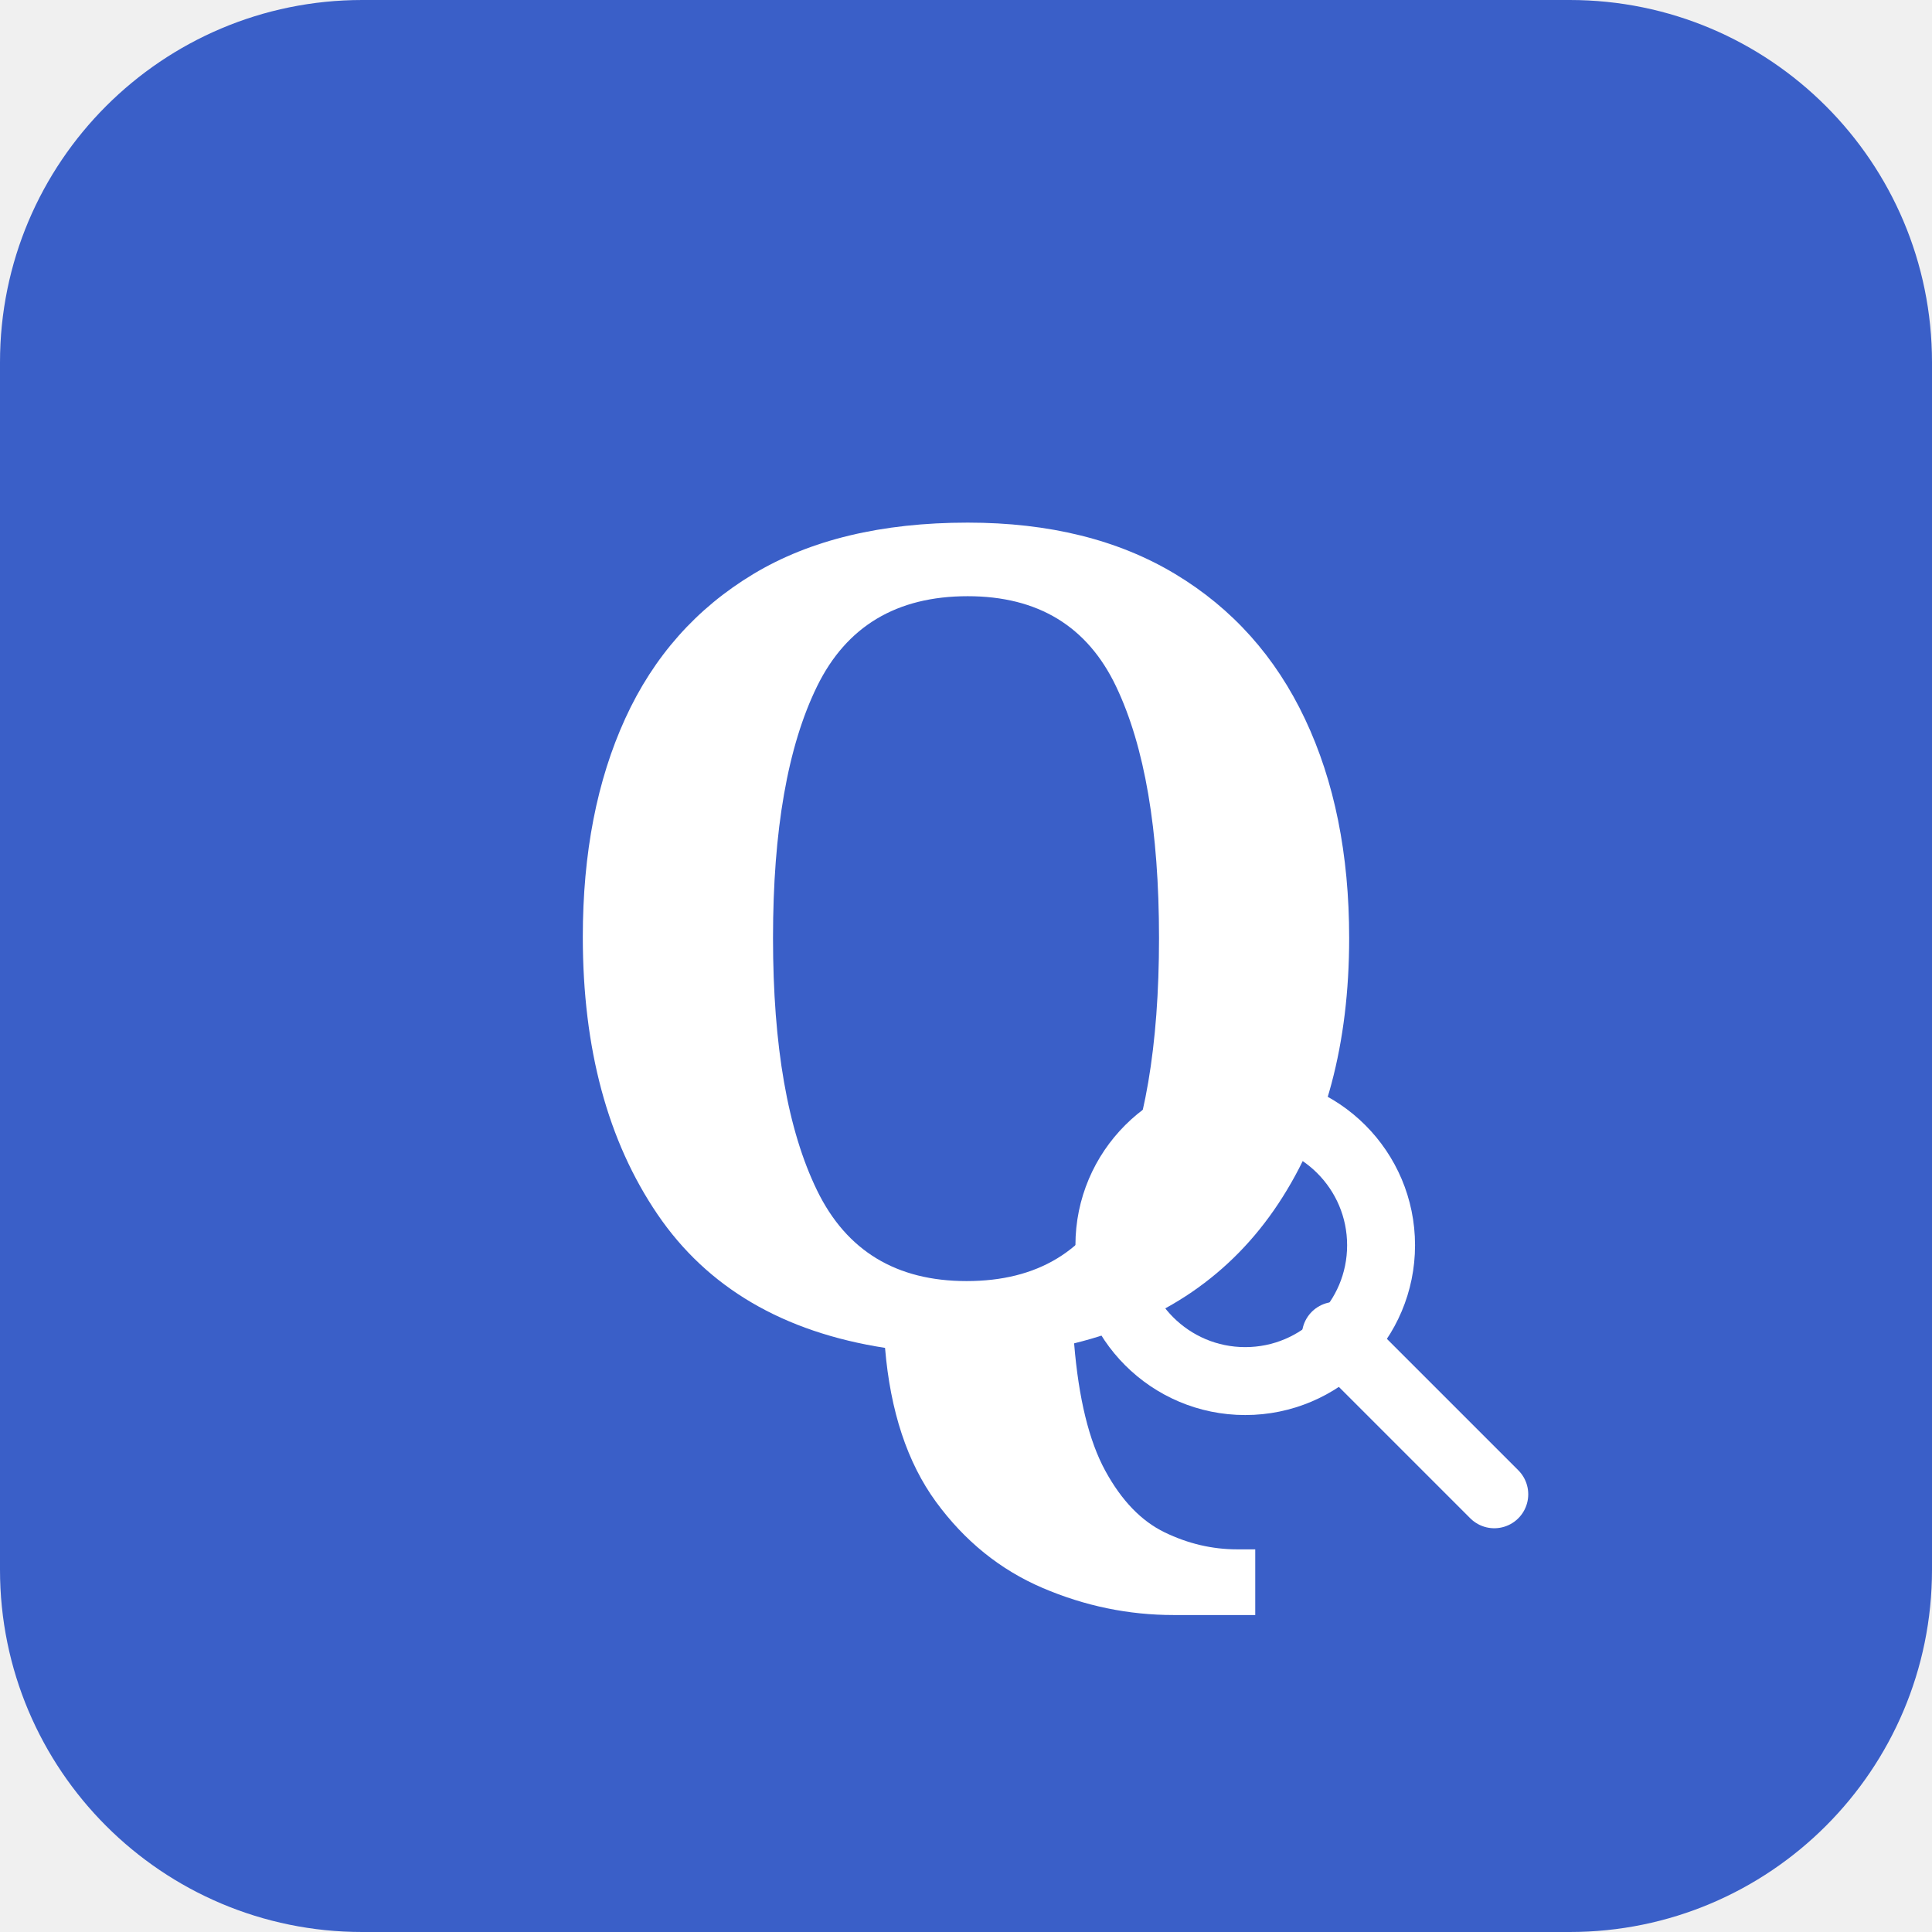
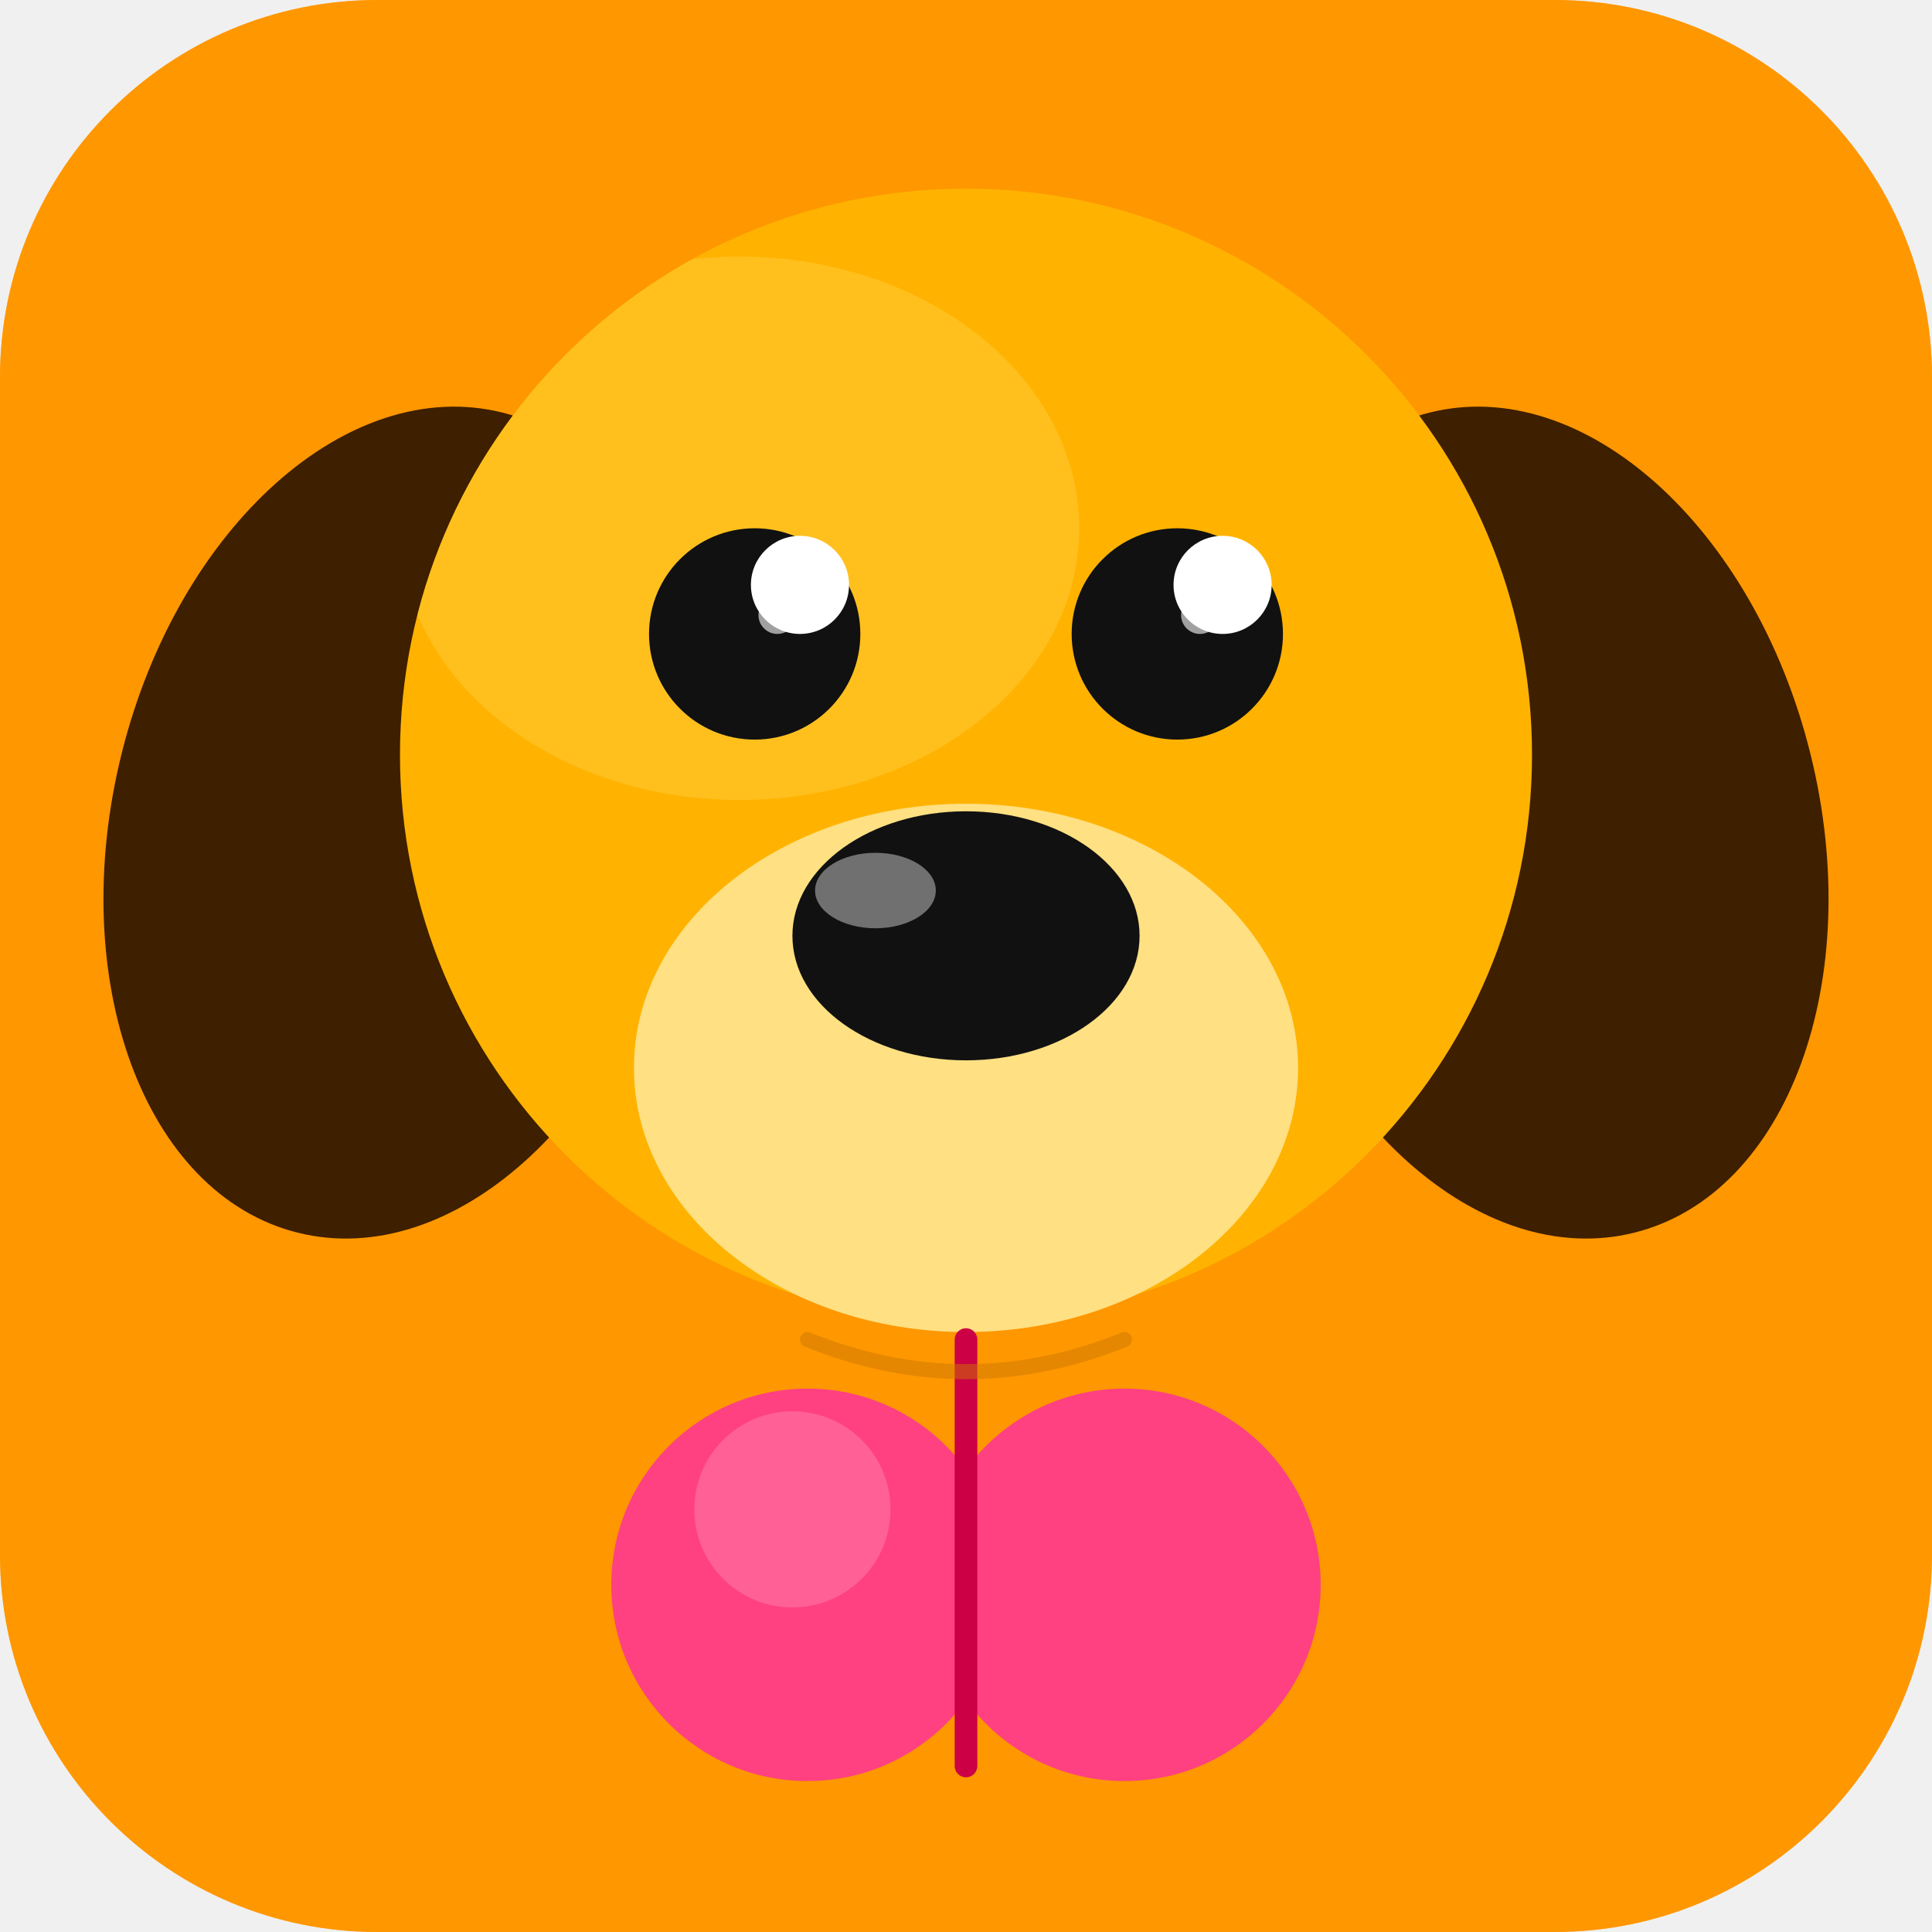
<svg xmlns="http://www.w3.org/2000/svg" viewBox="0 0 512 512">
-   <rect width="512" height="512" rx="96" fill="#3a5fc8" />
-   <text x="256" y="356" font-family="Georgia, serif" font-size="300" font-weight="700" text-anchor="middle" fill="white">Q</text>
-   <circle cx="330" cy="330" r="36" fill="none" stroke="white" stroke-width="18" />
-   <line x1="354" y1="354" x2="396" y2="396" stroke="white" stroke-width="18" stroke-linecap="round" />
+   <defs>
+     <clipPath id="head">
+       <circle cx="256" cy="200" r="150" />
+     </clipPath>
+     <clipPath id="rnd">
+       <rect width="512" height="512" rx="100" />
+     </clipPath>
+   </defs>
+   <rect width="512" height="512" rx="100" fill="#FF8F00" />
+   <rect width="512" height="512" rx="100" fill="#FFA000" opacity="0.5" />
+   <g clip-path="url(#rnd)">
+     <ellipse cx="106" cy="218" rx="76" ry="112" transform="rotate(14,106,218)" fill="#3E1F00" />
+     <ellipse cx="406" cy="218" rx="76" ry="112" transform="rotate(-14,406,218)" fill="#3E1F00" />
+     <circle cx="256" cy="200" r="150" fill="#FFB300" />
+     <ellipse cx="196" cy="140" rx="90" ry="72" fill="#FFD54F" opacity="0.38" clip-path="url(#head)" />
+     <ellipse cx="256" cy="283" rx="88" ry="70" fill="#FFE082" />
+     <circle cx="200" cy="168" r="28" fill="#111" />
+     <circle cx="312" cy="168" r="28" fill="#111" />
+     <circle cx="212" cy="155" r="13" fill="white" />
+     <circle cx="324" cy="155" r="13" fill="white" />
+     <circle cx="206" cy="163" r="5" fill="white" opacity="0.6" />
+     <circle cx="318" cy="163" r="5" fill="white" opacity="0.6" />
+     <ellipse cx="256" cy="248" rx="46" ry="33" fill="#111" />
+     <ellipse cx="232" cy="236" rx="16" ry="10" fill="white" opacity="0.4" />
+     <circle cx="214" cy="420" r="52" fill="#FF4081" />
+     <circle cx="298" cy="420" r="52" fill="#FF4081" />
+     <circle cx="210" cy="400" r="26" fill="#FF80AB" opacity="0.5" />
+     <line x1="256" y1="355" x2="256" y2="468" stroke="#CC0044" stroke-width="6" stroke-linecap="round" />
+     <path d="M214,355 Q256,372,298,355" stroke="#CC7700" stroke-width="4" fill="none" stroke-linecap="round" opacity="0.5" />
+   </g>
</svg>
